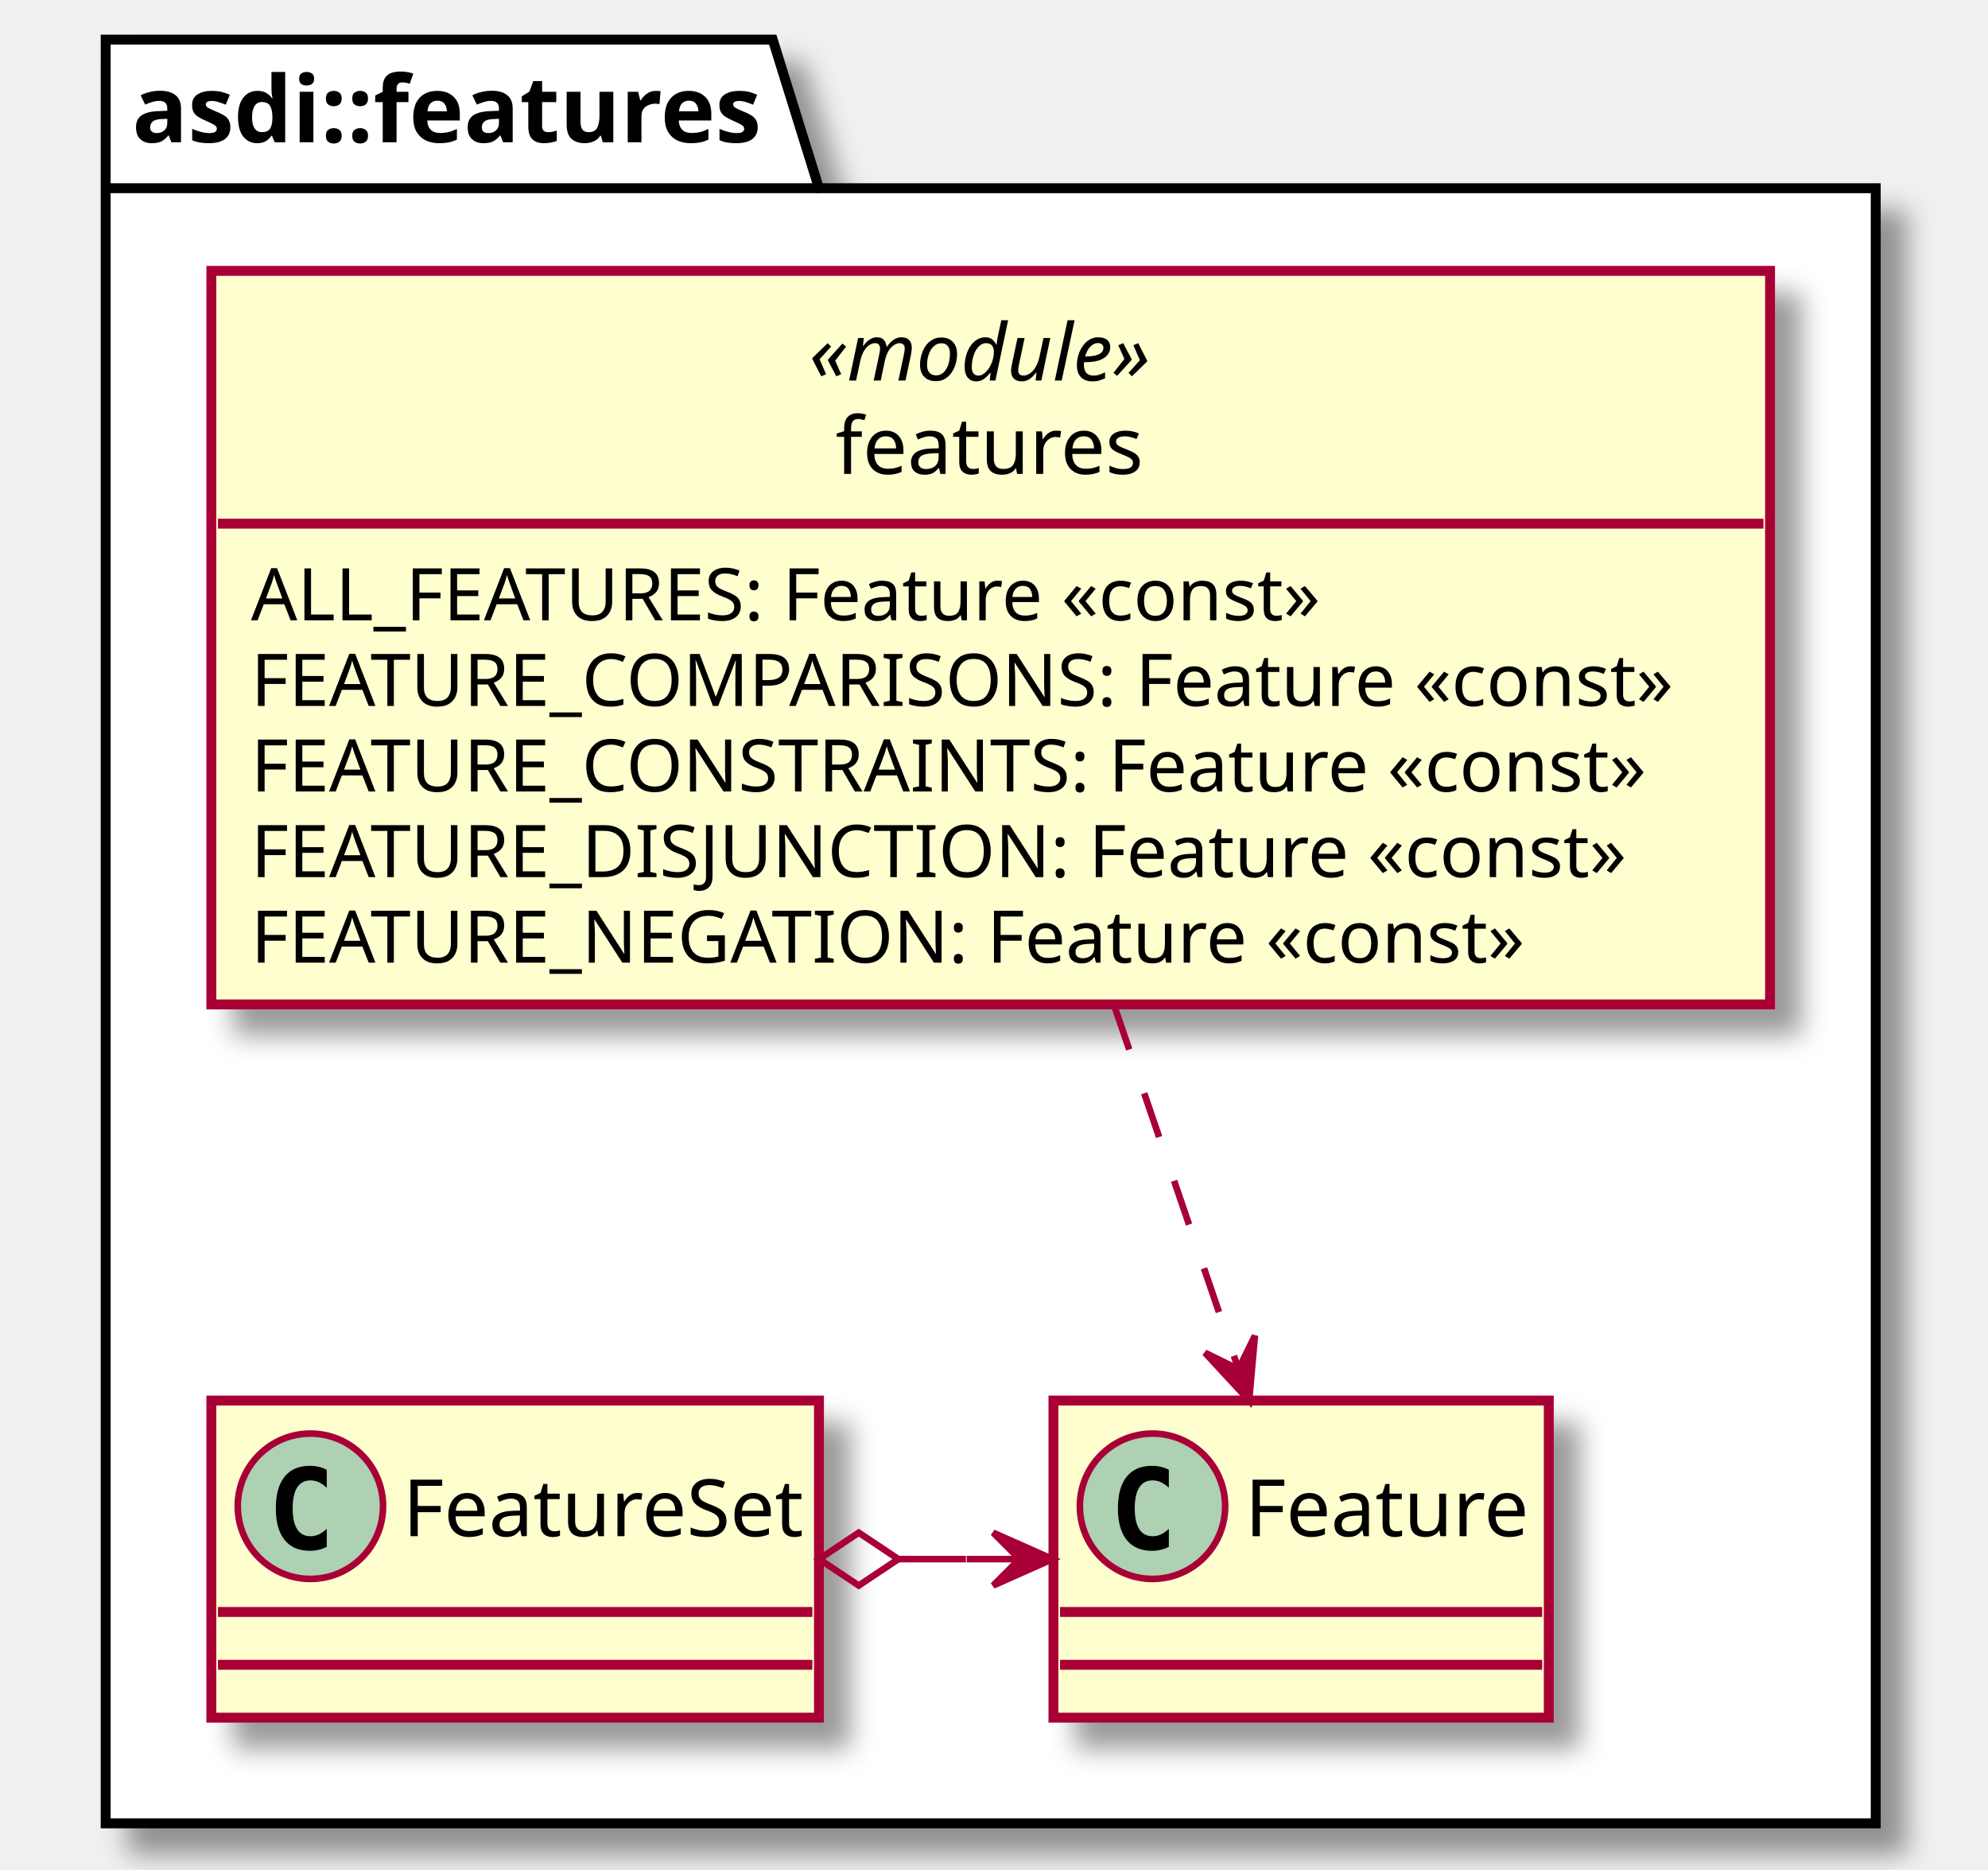
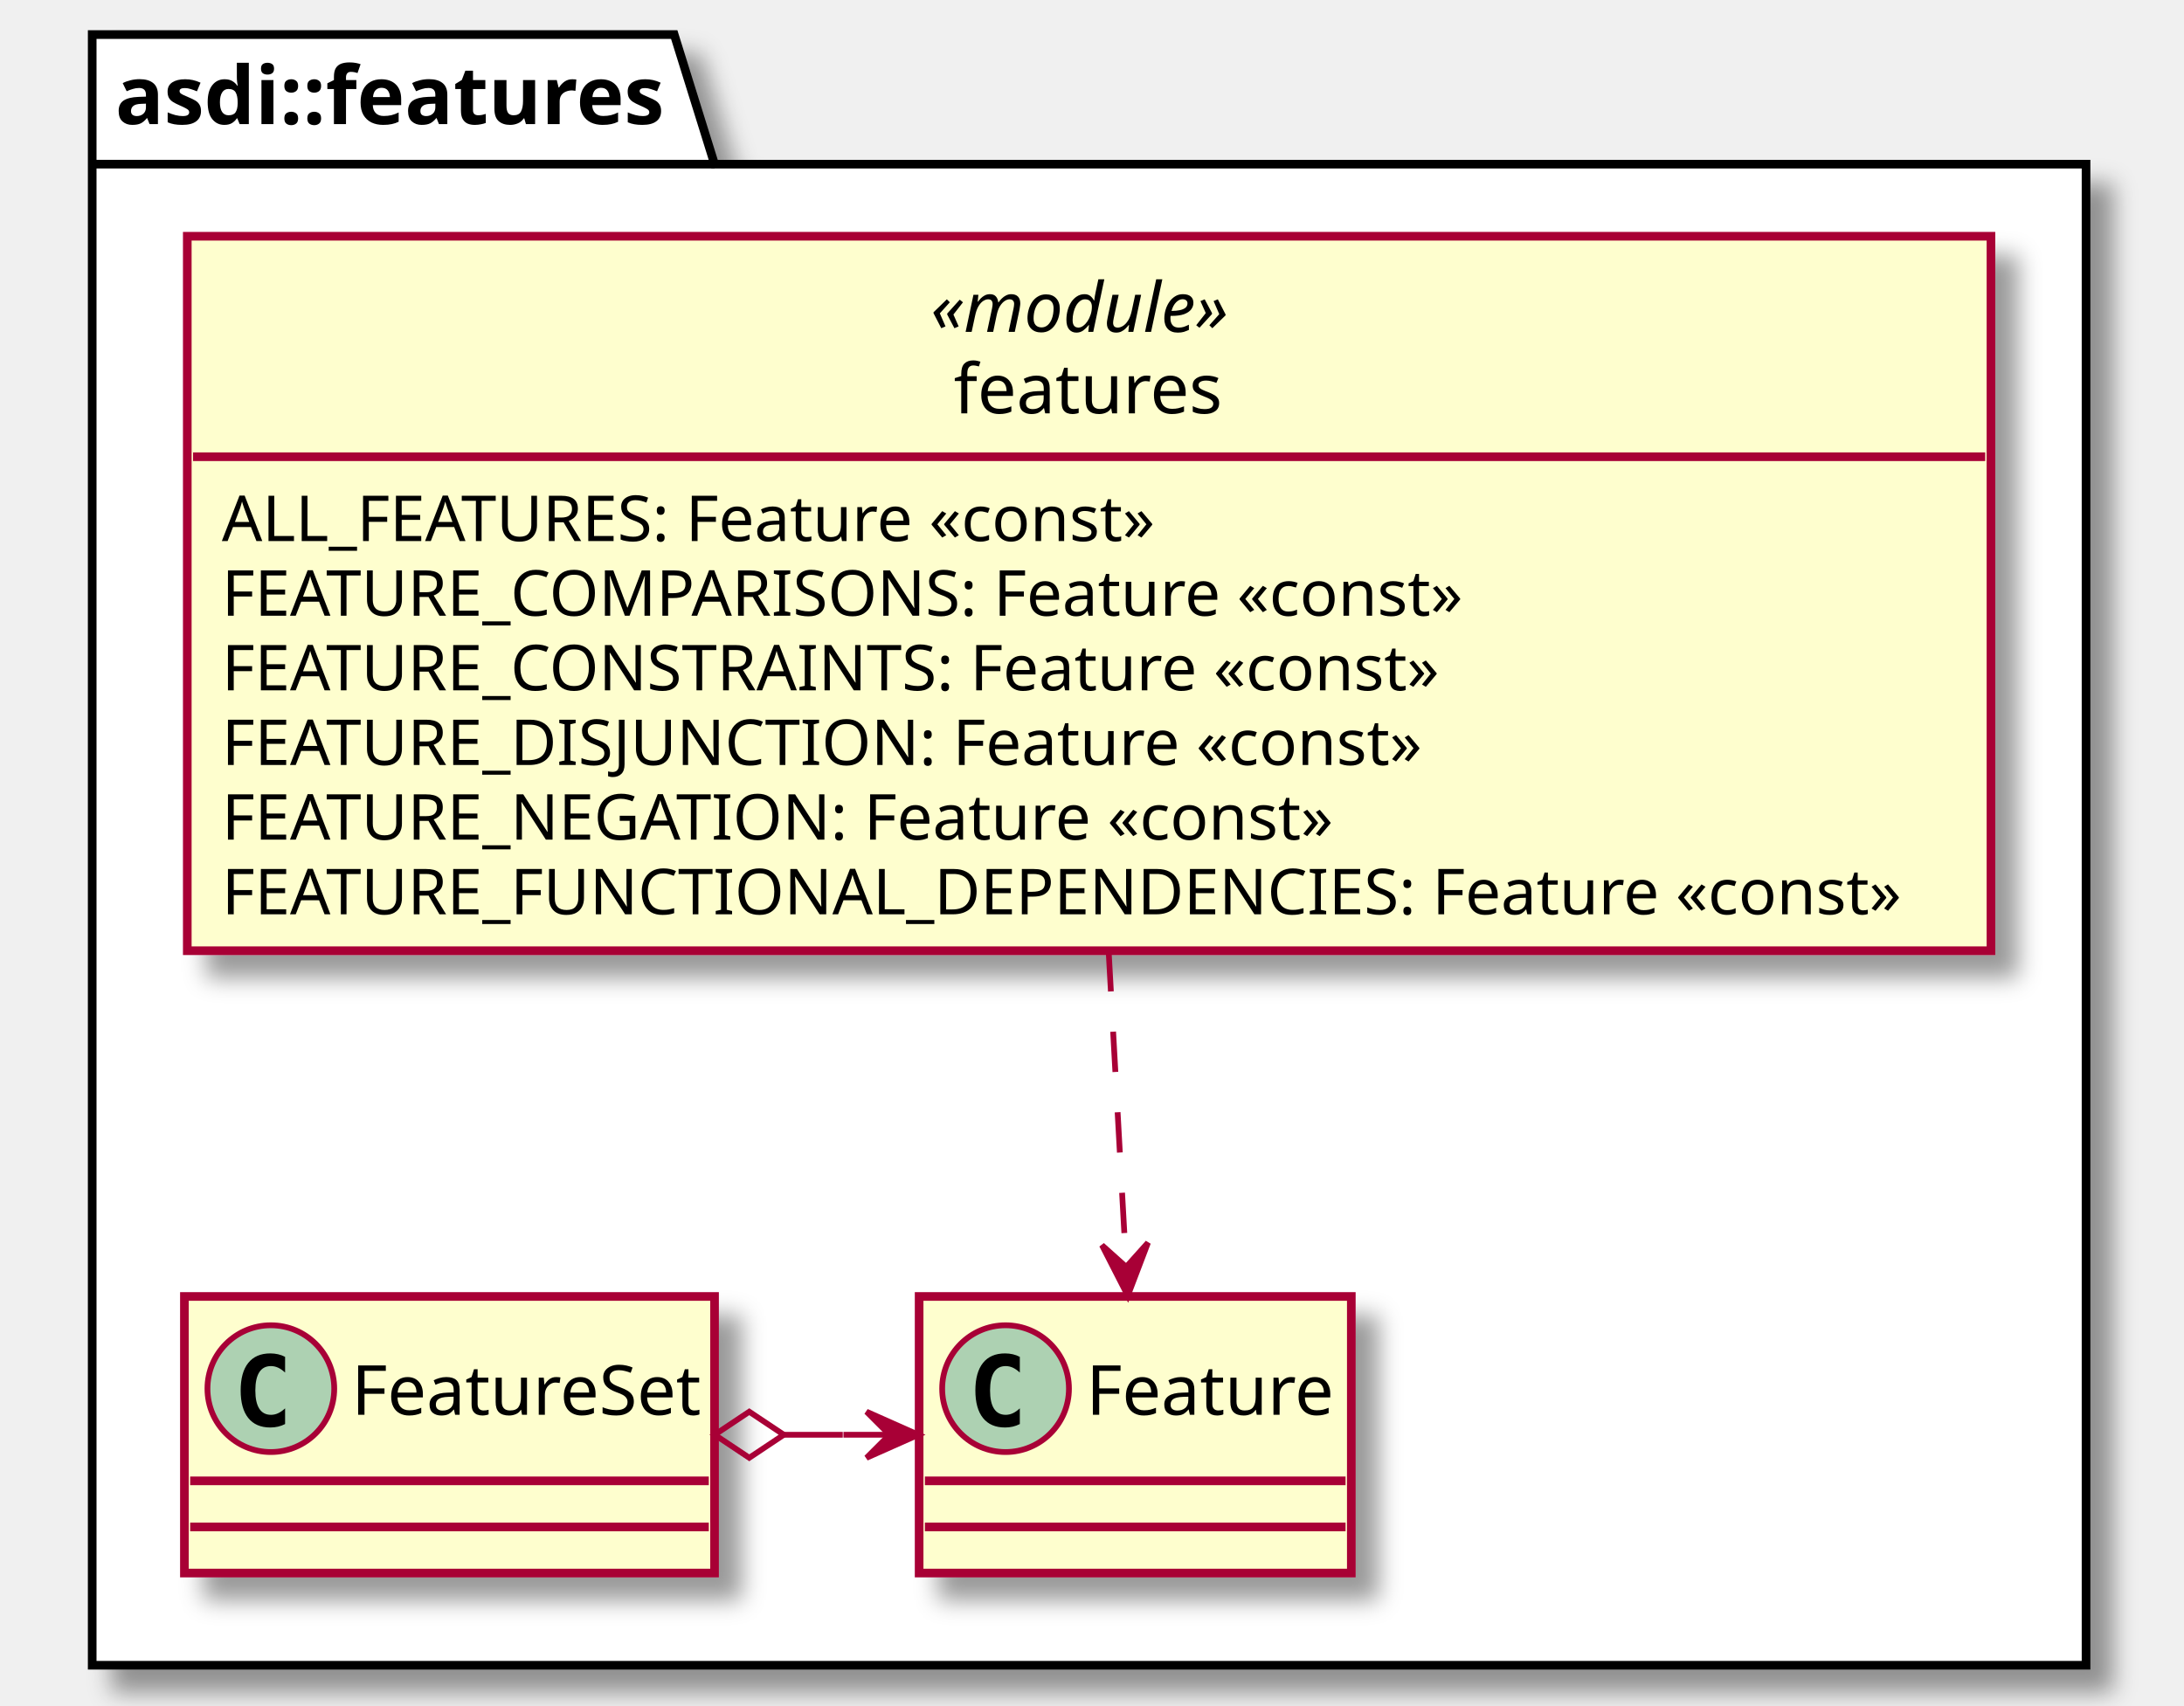
- <svg xmlns="http://www.w3.org/2000/svg" contentScriptType="application/ecmascript" contentStyleType="text/css" height="283px" preserveAspectRatio="none" style="width:301px;height:283px;background:#FFFFFF;" version="1.1" viewBox="0 0 301 283" width="301px" zoomAndPan="magnify">
+ <svg xmlns="http://www.w3.org/2000/svg" contentScriptType="application/ecmascript" contentStyleType="text/css" height="296px" preserveAspectRatio="none" style="width:379px;height:296px;background:#FFFFFF;" version="1.1" viewBox="0 0 379 296" width="379px" zoomAndPan="magnify">
  <defs>
-     <filter height="300%" id="f15js4nsq33sro" width="300%" x="-1" y="-1">
+     <filter height="300%" id="f1g2szyrb9phyo" width="300%" x="-1" y="-1">
      <feGaussianBlur result="blurOut" stdDeviation="2.0" />
      <feColorMatrix in="blurOut" result="blurOut2" type="matrix" values="0 0 0 0 0 0 0 0 0 0 0 0 0 0 0 0 0 0 .4 0" />
      <feOffset dx="4.0" dy="4.0" in="blurOut2" result="blurOut3" />
      <feBlend in="SourceGraphic" in2="blurOut3" mode="normal" />
    </filter>
  </defs>
  <g>
-     <polygon fill="#FFFFFF" filter="url(#f15js4nsq33sro)" points="16,6,117,6,124,28.488,284,28.488,284,276,16,276,16,6" style="stroke:#000000;stroke-width:1.5;" />
+     <polygon fill="#FFFFFF" filter="url(#f1g2szyrb9phyo)" points="16,6,117,6,124,28.488,362,28.488,362,289,16,289,16,6" style="stroke:#000000;stroke-width:1.5;" />
    <line style="stroke:#000000;stroke-width:1.5;" x1="16" x2="124" y1="28.488" y2="28.488" />
    <text fill="#000000" font-family="sans-serif" font-size="14" font-weight="bold" lengthAdjust="spacing" textLength="95" x="20" y="21.535">asdi::features</text>
-     <rect codeLine="5" fill="#FEFECE" filter="url(#f15js4nsq33sro)" height="48" id="asdi::features::Feature" style="stroke:#A80036;stroke-width:1.5;" width="75" x="159.5" y="212" />
-     <ellipse cx="174.5" cy="228" fill="#ADD1B2" rx="11" ry="11" style="stroke:#A80036;stroke-width:1.0;" />
-     <path d="M176.973,234.143 Q176.392,234.442 175.753,234.591 Q175.114,234.741 174.408,234.741 Q171.901,234.741 170.582,233.089 Q169.262,231.437 169.262,228.316 Q169.262,225.186 170.582,223.535 Q171.901,221.883 174.408,221.883 Q175.114,221.883 175.761,222.032 Q176.409,222.182 176.973,222.481 L176.973,225.203 Q176.342,224.622 175.749,224.352 Q175.155,224.083 174.524,224.083 Q173.18,224.083 172.495,225.149 Q171.81,226.216 171.81,228.316 Q171.81,230.408 172.495,231.474 Q173.18,232.541 174.524,232.541 Q175.155,232.541 175.749,232.271 Q176.342,232.001 176.973,231.42 Z " fill="#000000" />
-     <text fill="#000000" font-family="sans-serif" font-size="12" lengthAdjust="spacing" textLength="43" x="188.5" y="232.535">Feature</text>
-     <line style="stroke:#A80036;stroke-width:1.5;" x1="160.5" x2="233.5" y1="244" y2="244" />
-     <line style="stroke:#A80036;stroke-width:1.5;" x1="160.5" x2="233.5" y1="252" y2="252" />
-     <rect codeLine="6" fill="#FEFECE" filter="url(#f15js4nsq33sro)" height="48" id="asdi::features::FeatureSet" style="stroke:#A80036;stroke-width:1.5;" width="92" x="32" y="212" />
-     <ellipse cx="47" cy="228" fill="#ADD1B2" rx="11" ry="11" style="stroke:#A80036;stroke-width:1.0;" />
-     <path d="M49.473,234.143 Q48.892,234.442 48.253,234.591 Q47.614,234.741 46.908,234.741 Q44.401,234.741 43.081,233.089 Q41.762,231.437 41.762,228.316 Q41.762,225.186 43.081,223.535 Q44.401,221.883 46.908,221.883 Q47.614,221.883 48.261,222.032 Q48.909,222.182 49.473,222.481 L49.473,225.203 Q48.842,224.622 48.249,224.352 Q47.655,224.083 47.024,224.083 Q45.68,224.083 44.995,225.149 Q44.31,226.216 44.31,228.316 Q44.31,230.408 44.995,231.474 Q45.68,232.541 47.024,232.541 Q47.655,232.541 48.249,232.271 Q48.842,232.001 49.473,231.42 Z " fill="#000000" />
-     <text fill="#000000" font-family="sans-serif" font-size="12" lengthAdjust="spacing" textLength="60" x="61" y="232.535">FeatureSet</text>
-     <line style="stroke:#A80036;stroke-width:1.5;" x1="33" x2="123" y1="244" y2="244" />
-     <line style="stroke:#A80036;stroke-width:1.5;" x1="33" x2="123" y1="252" y2="252" />
-     <rect codeLine="10" fill="#FEFECE" filter="url(#f15js4nsq33sro)" height="111.041" id="asdi::features::features" style="stroke:#A80036;stroke-width:1.5;" width="236" x="32" y="41" />
-     <text fill="#000000" font-family="sans-serif" font-size="12" font-style="italic" lengthAdjust="spacing" textLength="55" x="122.5" y="57.602">«module»</text>
-     <text fill="#000000" font-family="sans-serif" font-size="12" lengthAdjust="spacing" textLength="47" x="126.5" y="71.734">features</text>
-     <line style="stroke:#A80036;stroke-width:1.5;" x1="33" x2="267" y1="79.266" y2="79.266" />
-     <text fill="#000000" font-family="sans-serif" font-size="11" lengthAdjust="spacing" textLength="171" x="38" y="93.9">ALL_FEATURES: Feature «const»</text>
-     <text fill="#000000" font-family="sans-serif" font-size="11" lengthAdjust="spacing" textLength="224" x="38" y="106.856">FEATURE_COMPARISONS: Feature «const»</text>
-     <text fill="#000000" font-family="sans-serif" font-size="11" lengthAdjust="spacing" textLength="222" x="38" y="119.811">FEATURE_CONSTRAINTS: Feature «const»</text>
-     <text fill="#000000" font-family="sans-serif" font-size="11" lengthAdjust="spacing" textLength="216" x="38" y="132.766">FEATURE_DISJUNCTION: Feature «const»</text>
-     <text fill="#000000" font-family="sans-serif" font-size="11" lengthAdjust="spacing" textLength="202" x="38" y="145.721">FEATURE_NEGATION: Feature «const»</text>
-     <path codeLine="8" d="M136.02,236 C136.02,236 143.26,236 146.25,236 " fill="none" id="asdi::features::FeatureSet-asdi::features::Feature" style="stroke:#A80036;stroke-width:1.0;" />
-     <polygon fill="#A80036" points="159.37,236,150.37,232,154.37,236,150.37,240,159.37,236" style="stroke:#A80036;stroke-width:1.0;" />
-     <line style="stroke:#A80036;stroke-width:1.0;" x1="154.37" x2="146.37" y1="236" y2="236" />
-     <polygon fill="none" points="124.02,236,130.02,240,136.02,236,130.02,232,124.02,236" style="stroke:#A80036;stroke-width:1.0;" />
-     <path codeLine="20" d="M168.71,152.24 C175.16,171.11 182.11,191.44 187.51,207.24 " fill="none" id="asdi::features::features-to-asdi::features::Feature" style="stroke:#A80036;stroke-width:1.0;stroke-dasharray:7.0,7.0;" />
-     <polygon fill="#A80036" points="189.13,211.99,190.008,202.18,187.515,207.258,182.437,204.765,189.13,211.99" style="stroke:#A80036;stroke-width:1.0;" />
+     <rect codeLine="5" fill="#FEFECE" filter="url(#f1g2szyrb9phyo)" height="48" id="asdi::features::Feature" style="stroke:#A80036;stroke-width:1.5;" width="75" x="159.5" y="225" />
+     <ellipse cx="174.5" cy="241" fill="#ADD1B2" rx="11" ry="11" style="stroke:#A80036;stroke-width:1.0;" />
+     <path d="M176.973,247.143 Q176.392,247.442 175.753,247.591 Q175.114,247.741 174.408,247.741 Q171.901,247.741 170.582,246.089 Q169.262,244.437 169.262,241.316 Q169.262,238.186 170.582,236.535 Q171.901,234.883 174.408,234.883 Q175.114,234.883 175.761,235.032 Q176.409,235.182 176.973,235.481 L176.973,238.203 Q176.342,237.622 175.749,237.352 Q175.155,237.083 174.524,237.083 Q173.18,237.083 172.495,238.149 Q171.81,239.216 171.81,241.316 Q171.81,243.408 172.495,244.474 Q173.18,245.541 174.524,245.541 Q175.155,245.541 175.749,245.271 Q176.342,245.001 176.973,244.42 Z " fill="#000000" />
+     <text fill="#000000" font-family="sans-serif" font-size="12" lengthAdjust="spacing" textLength="43" x="188.5" y="245.535">Feature</text>
+     <line style="stroke:#A80036;stroke-width:1.5;" x1="160.5" x2="233.5" y1="257" y2="257" />
+     <line style="stroke:#A80036;stroke-width:1.5;" x1="160.5" x2="233.5" y1="265" y2="265" />
+     <rect codeLine="6" fill="#FEFECE" filter="url(#f1g2szyrb9phyo)" height="48" id="asdi::features::FeatureSet" style="stroke:#A80036;stroke-width:1.5;" width="92" x="32" y="225" />
+     <ellipse cx="47" cy="241" fill="#ADD1B2" rx="11" ry="11" style="stroke:#A80036;stroke-width:1.0;" />
+     <path d="M49.473,247.143 Q48.892,247.442 48.253,247.591 Q47.614,247.741 46.908,247.741 Q44.401,247.741 43.081,246.089 Q41.762,244.437 41.762,241.316 Q41.762,238.186 43.081,236.535 Q44.401,234.883 46.908,234.883 Q47.614,234.883 48.261,235.032 Q48.909,235.182 49.473,235.481 L49.473,238.203 Q48.842,237.622 48.249,237.352 Q47.655,237.083 47.024,237.083 Q45.68,237.083 44.995,238.149 Q44.31,239.216 44.31,241.316 Q44.31,243.408 44.995,244.474 Q45.68,245.541 47.024,245.541 Q47.655,245.541 48.249,245.271 Q48.842,245.001 49.473,244.42 Z " fill="#000000" />
+     <text fill="#000000" font-family="sans-serif" font-size="12" lengthAdjust="spacing" textLength="60" x="61" y="245.535">FeatureSet</text>
+     <line style="stroke:#A80036;stroke-width:1.5;" x1="33" x2="123" y1="257" y2="257" />
+     <line style="stroke:#A80036;stroke-width:1.5;" x1="33" x2="123" y1="265" y2="265" />
+     <rect codeLine="10" fill="#FEFECE" filter="url(#f1g2szyrb9phyo)" height="123.996" id="asdi::features::features" style="stroke:#A80036;stroke-width:1.5;" width="313" x="32.5" y="41" />
+     <text fill="#000000" font-family="sans-serif" font-size="12" font-style="italic" lengthAdjust="spacing" textLength="55" x="161.5" y="57.602">«module»</text>
+     <text fill="#000000" font-family="sans-serif" font-size="12" lengthAdjust="spacing" textLength="47" x="165.5" y="71.734">features</text>
+     <line style="stroke:#A80036;stroke-width:1.5;" x1="33.5" x2="344.5" y1="79.266" y2="79.266" />
+     <text fill="#000000" font-family="sans-serif" font-size="11" lengthAdjust="spacing" textLength="171" x="38.5" y="93.9">ALL_FEATURES: Feature «const»</text>
+     <text fill="#000000" font-family="sans-serif" font-size="11" lengthAdjust="spacing" textLength="224" x="38.5" y="106.856">FEATURE_COMPARISONS: Feature «const»</text>
+     <text fill="#000000" font-family="sans-serif" font-size="11" lengthAdjust="spacing" textLength="222" x="38.5" y="119.811">FEATURE_CONSTRAINTS: Feature «const»</text>
+     <text fill="#000000" font-family="sans-serif" font-size="11" lengthAdjust="spacing" textLength="216" x="38.5" y="132.766">FEATURE_DISJUNCTION: Feature «const»</text>
+     <text fill="#000000" font-family="sans-serif" font-size="11" lengthAdjust="spacing" textLength="202" x="38.5" y="145.721">FEATURE_NEGATION: Feature «const»</text>
+     <text fill="#000000" font-family="sans-serif" font-size="11" lengthAdjust="spacing" textLength="301" x="38.5" y="158.676">FEATURE_FUNCTIONAL_DEPENDENCIES: Feature «const»</text>
+     <path codeLine="8" d="M136.02,249 C136.02,249 143.26,249 146.25,249 " fill="none" id="asdi::features::FeatureSet-asdi::features::Feature" style="stroke:#A80036;stroke-width:1.0;" />
+     <polygon fill="#A80036" points="159.37,249,150.37,245,154.37,249,150.37,253,159.37,249" style="stroke:#A80036;stroke-width:1.0;" />
+     <line style="stroke:#A80036;stroke-width:1.0;" x1="154.37" x2="146.37" y1="249" y2="249" />
+     <polygon fill="none" points="124.02,249,130.02,253,136.02,249,130.02,245,124.02,249" style="stroke:#A80036;stroke-width:1.0;" />
+     <path codeLine="21" d="M192.39,165.07 C193.45,184.08 194.56,204.13 195.43,219.75 " fill="none" id="asdi::features::features-to-asdi::features::Feature" style="stroke:#A80036;stroke-width:1.0;stroke-dasharray:7.0,7.0;" />
+     <polygon fill="#A80036" points="195.71,224.87,199.215,215.666,195.438,219.877,191.227,216.101,195.71,224.87" style="stroke:#A80036;stroke-width:1.0;" />
  </g>
</svg>
